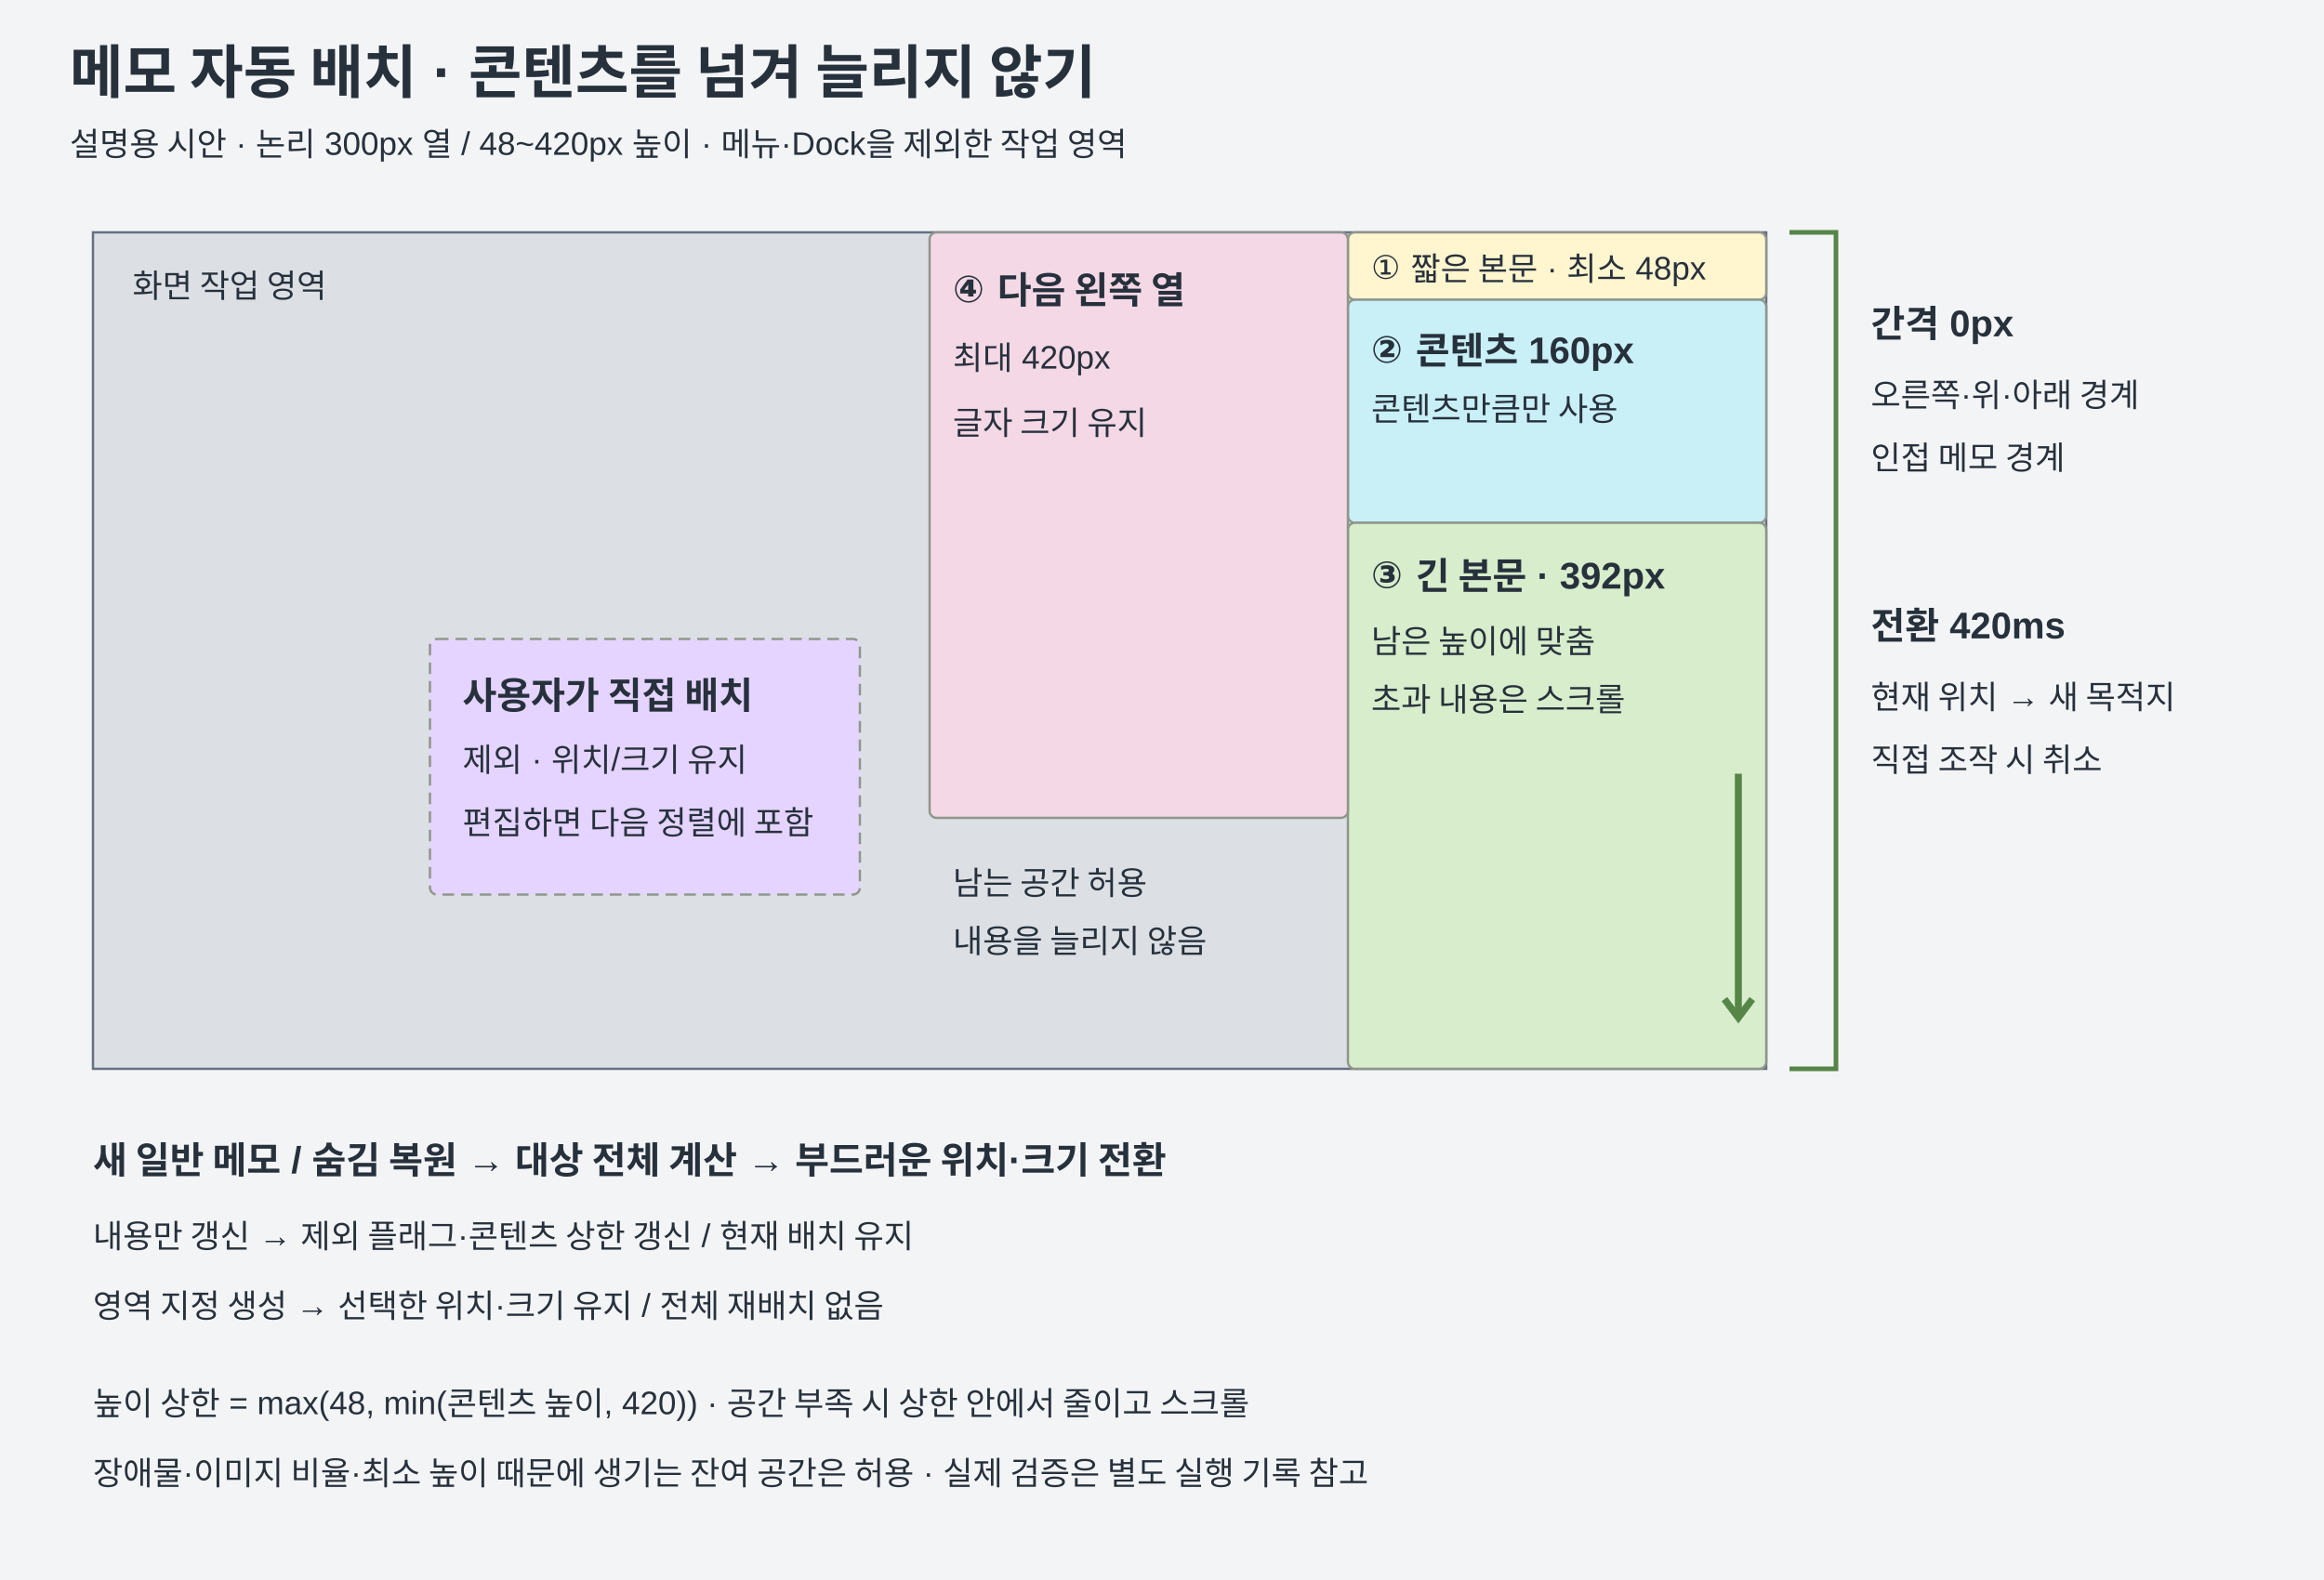
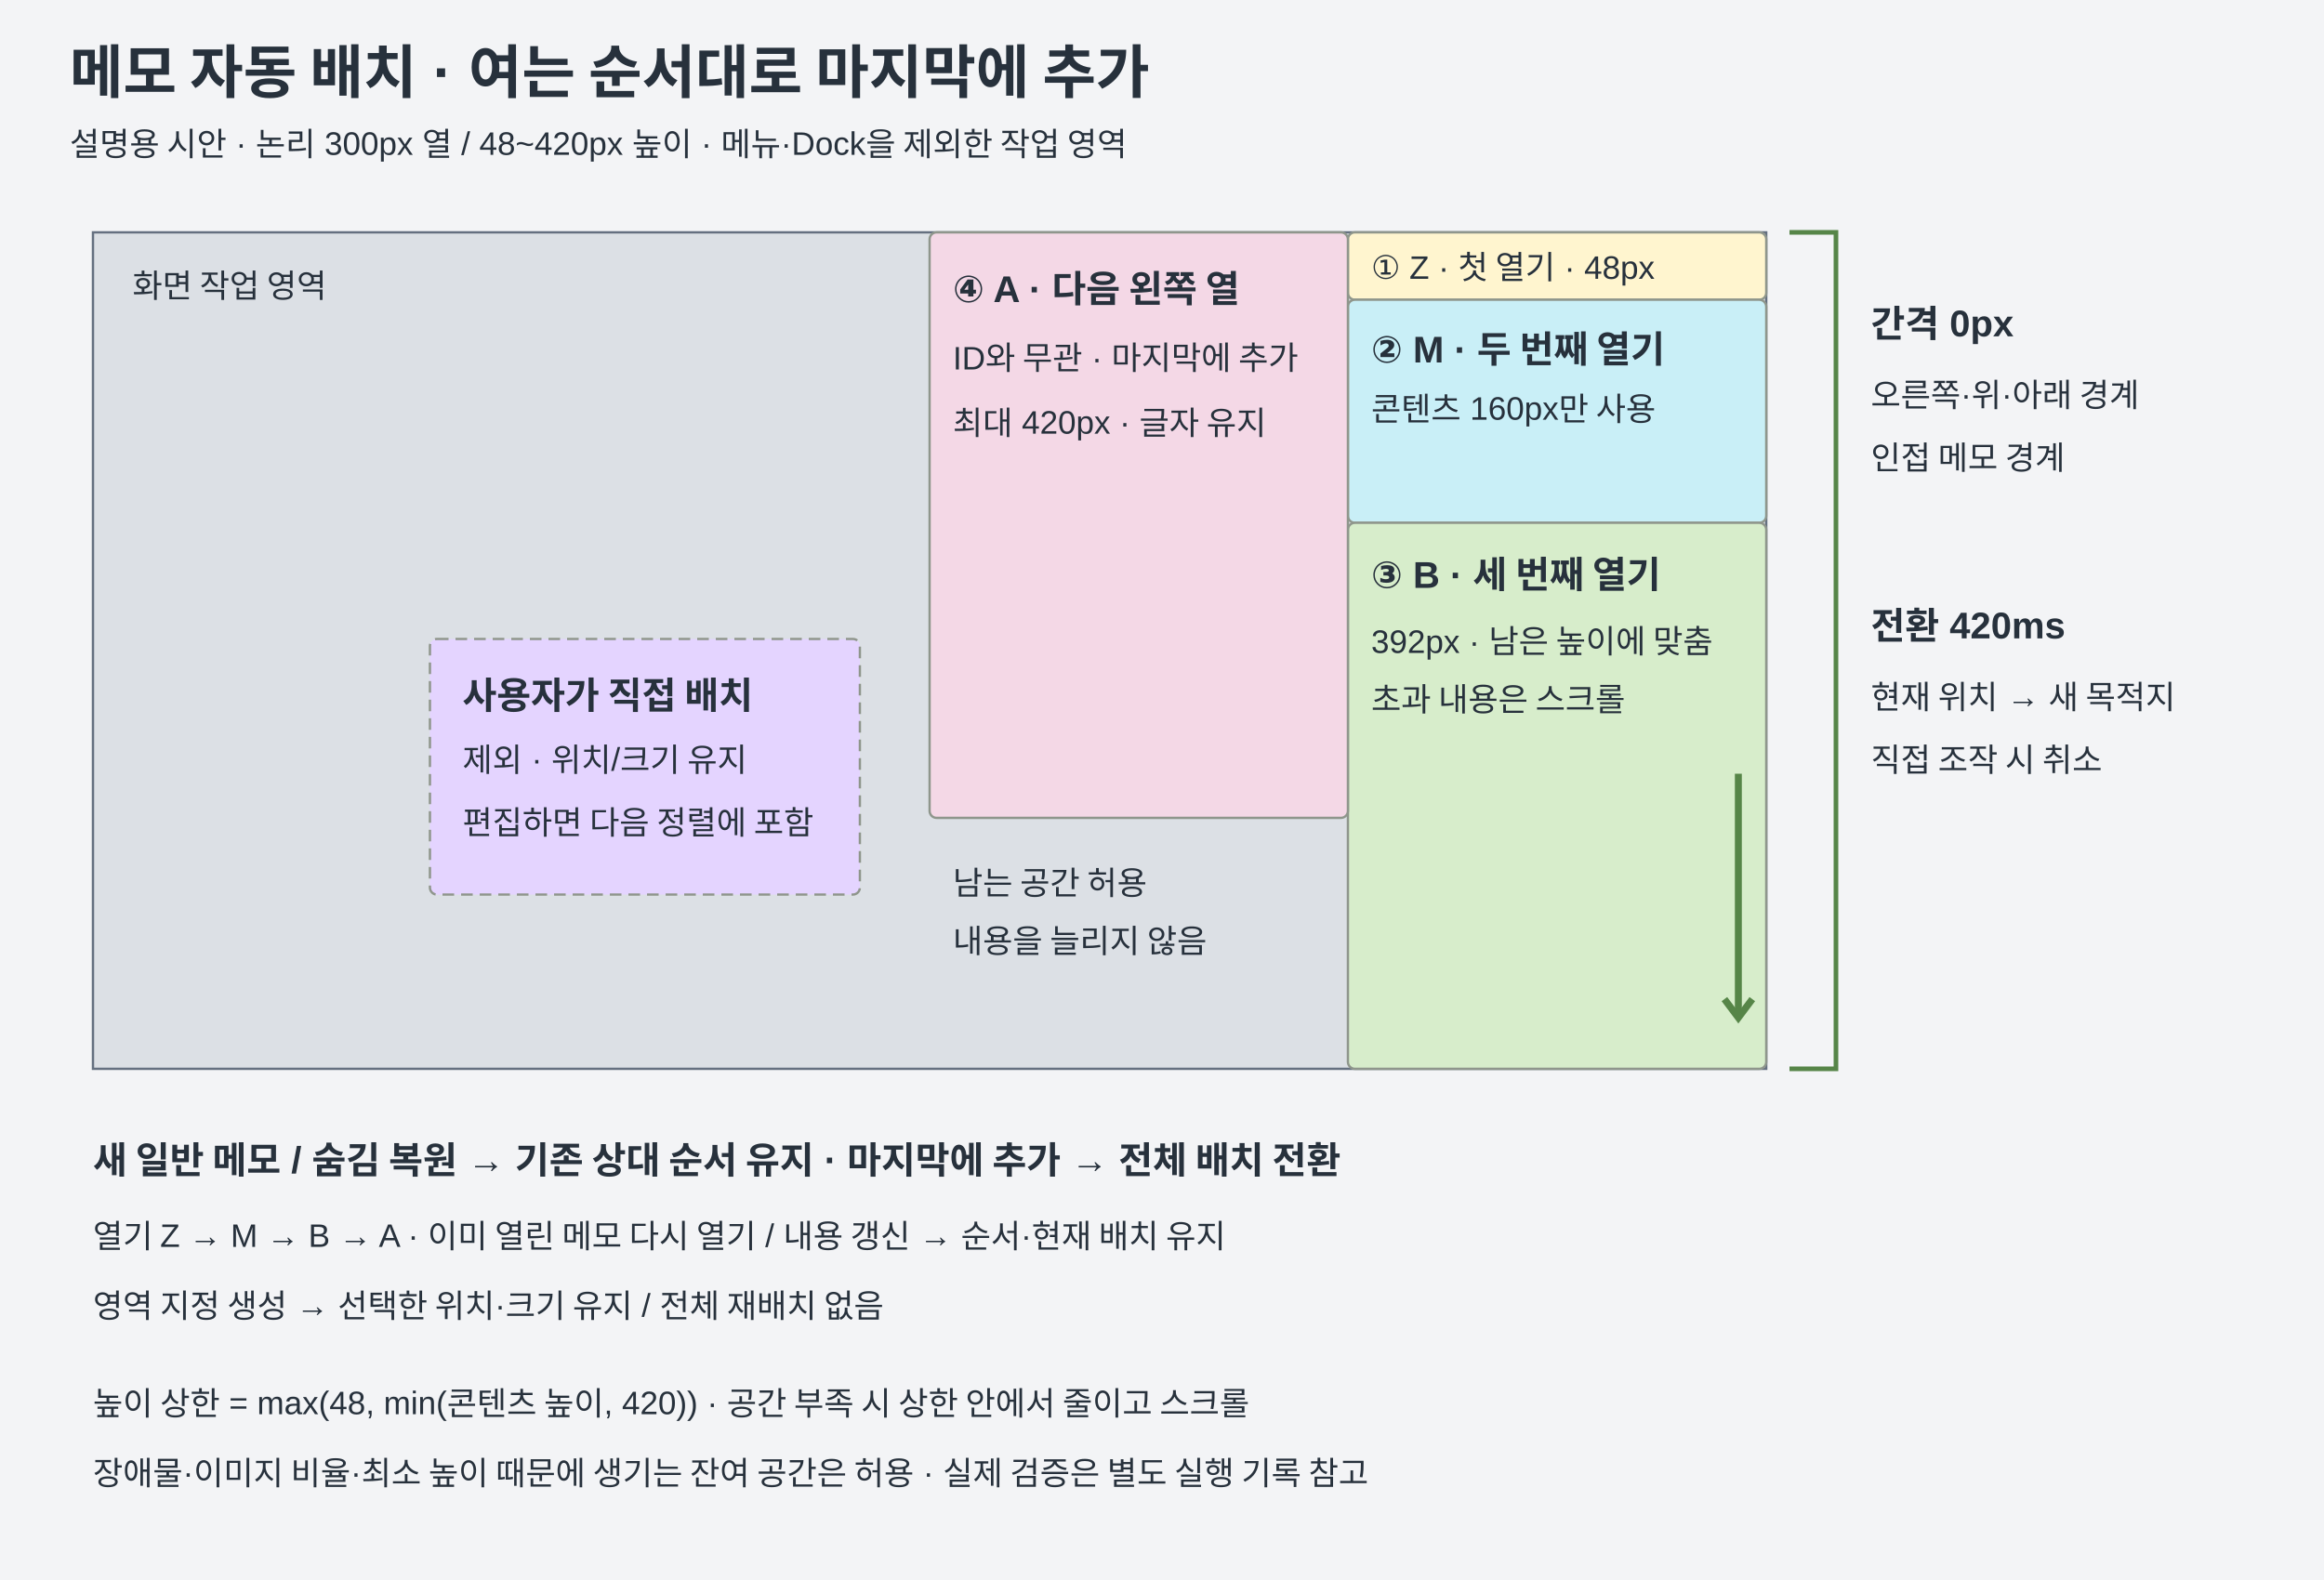
<svg xmlns="http://www.w3.org/2000/svg" width="1000" height="680" viewBox="0 0 1000 680">
  <style>text{font-family:Arial,'Apple SD Gothic Neo',sans-serif;fill:#27313c}.small{font-size:14px}.label{font-size:16px;font-weight:bold}.note{stroke:#8f968c;stroke-width:1;rx:3}</style>
  <rect width="1000" height="680" fill="#f3f4f6" />
-   <text x="30" y="40" font-size="25" font-weight="bold">메모 자동 배치 · 콘텐츠를 넘겨 늘리지 않기</text>
+   <text x="30" y="40" font-size="25" font-weight="bold">메모 자동 배치 · 여는 순서대로 마지막에 추가</text>
  <text x="30" y="67" class="small">설명용 시안 · 논리 300px 열 / 48~420px 높이 · 메뉴·Dock을 제외한 작업 영역</text>
  <rect x="40" y="100" width="720" height="360" fill="#dce0e5" stroke="#657080" />
  <text x="57" y="128" class="small">화면 작업 영역</text>
  <rect class="note" x="580" y="100" width="180" height="29" fill="#fff5cf" />
-   <text x="590" y="120" class="small">① 짧은 본문 · 최소 48px</text>
+   <text x="590" y="120" class="small">① Z · 첫 열기 · 48px</text>
  <rect class="note" x="580" y="129" width="180" height="96" fill="#c9eff7" />
-   <text x="590" y="156" class="label">② 콘텐츠 160px</text>
-   <text x="590" y="181" class="small">콘텐츠만큼만 사용</text>
+   <text x="590" y="156" class="label">② M · 두 번째 열기</text>
+   <text x="590" y="181" class="small">콘텐츠 160px만 사용</text>
  <rect class="note" x="580" y="225" width="180" height="235" fill="#d7edcb" />
-   <text x="590" y="253" class="label">③ 긴 본문 · 392px</text>
-   <text x="590" y="281" class="small">남은 높이에 맞춤</text>
+   <text x="590" y="253" class="label">③ B · 세 번째 열기</text>
+   <text x="590" y="281" class="small">392px · 남은 높이에 맞춤</text>
  <text x="590" y="306" class="small">초과 내용은 스크롤</text>
  <path d="M748 333v105" stroke="#568548" stroke-width="3" />
  <path d="m742 430 6 8 6-8" fill="none" stroke="#568548" stroke-width="3" />
  <rect class="note" x="400" y="100" width="180" height="252" fill="#f4d8e6" />
-   <text x="410" y="130" class="label">④ 다음 왼쪽 열</text>
-   <text x="410" y="159" class="small">최대 420px</text>
-   <text x="410" y="187" class="small">글자 크기 유지</text>
+   <text x="410" y="130" class="label">④ A · 다음 왼쪽 열</text>
+   <text x="410" y="159" class="small">ID와 무관 · 마지막에 추가</text>
+   <text x="410" y="187" class="small">최대 420px · 글자 유지</text>
  <text x="410" y="385" class="small">남는 공간 허용</text>
  <text x="410" y="410" class="small">내용을 늘리지 않음</text>
  <rect class="note" x="185" y="275" width="185" height="110" fill="#e4d4ff" stroke-dasharray="5 3" />
  <text x="199" y="305" class="label">사용자가 직접 배치</text>
  <text x="199" y="332" class="small">제외 · 위치/크기 유지</text>
  <text x="199" y="359" class="small">편집하면 다음 정렬에 포함</text>
  <path d="M770 100h20v360h-20" fill="none" stroke="#568548" stroke-width="2" />
  <text x="805" y="145" class="label">간격 0px</text>
  <text x="805" y="175" class="small">오른쪽·위·아래 경계</text>
  <text x="805" y="202" class="small">인접 메모 경계</text>
  <text x="805" y="275" class="label">전환 420ms</text>
  <text x="805" y="305" class="small">현재 위치 → 새 목적지</text>
  <text x="805" y="332" class="small">직접 조작 시 취소</text>
-   <text x="40" y="505" class="label">새 일반 메모 / 숨김 복원 → 대상 전체 계산 → 부드러운 위치·크기 전환</text>
-   <text x="40" y="537" class="small">내용만 갱신 → 제외 플래그·콘텐츠 상한 갱신 / 현재 배치 유지</text>
+   <text x="40" y="505" class="label">새 일반 메모 / 숨김 복원 → 기존 상대 순서 유지 · 마지막에 추가 → 전체 배치 전환</text>
+   <text x="40" y="537" class="small">열기 Z → M → B → A · 이미 열린 메모 다시 열기 / 내용 갱신 → 순서·현재 배치 유지</text>
  <text x="40" y="567" class="small">영역 지정 생성 → 선택한 위치·크기 유지 / 전체 재배치 없음</text>
  <text x="40" y="609" class="small">높이 상한 = max(48, min(콘텐츠 높이, 420)) · 공간 부족 시 상한 안에서 줄이고 스크롤</text>
  <text x="40" y="639" class="small">장애물·이미지 비율·최소 높이 때문에 생기는 잔여 공간은 허용 · 실제 검증은 별도 실행 기록 참고</text>
</svg>
